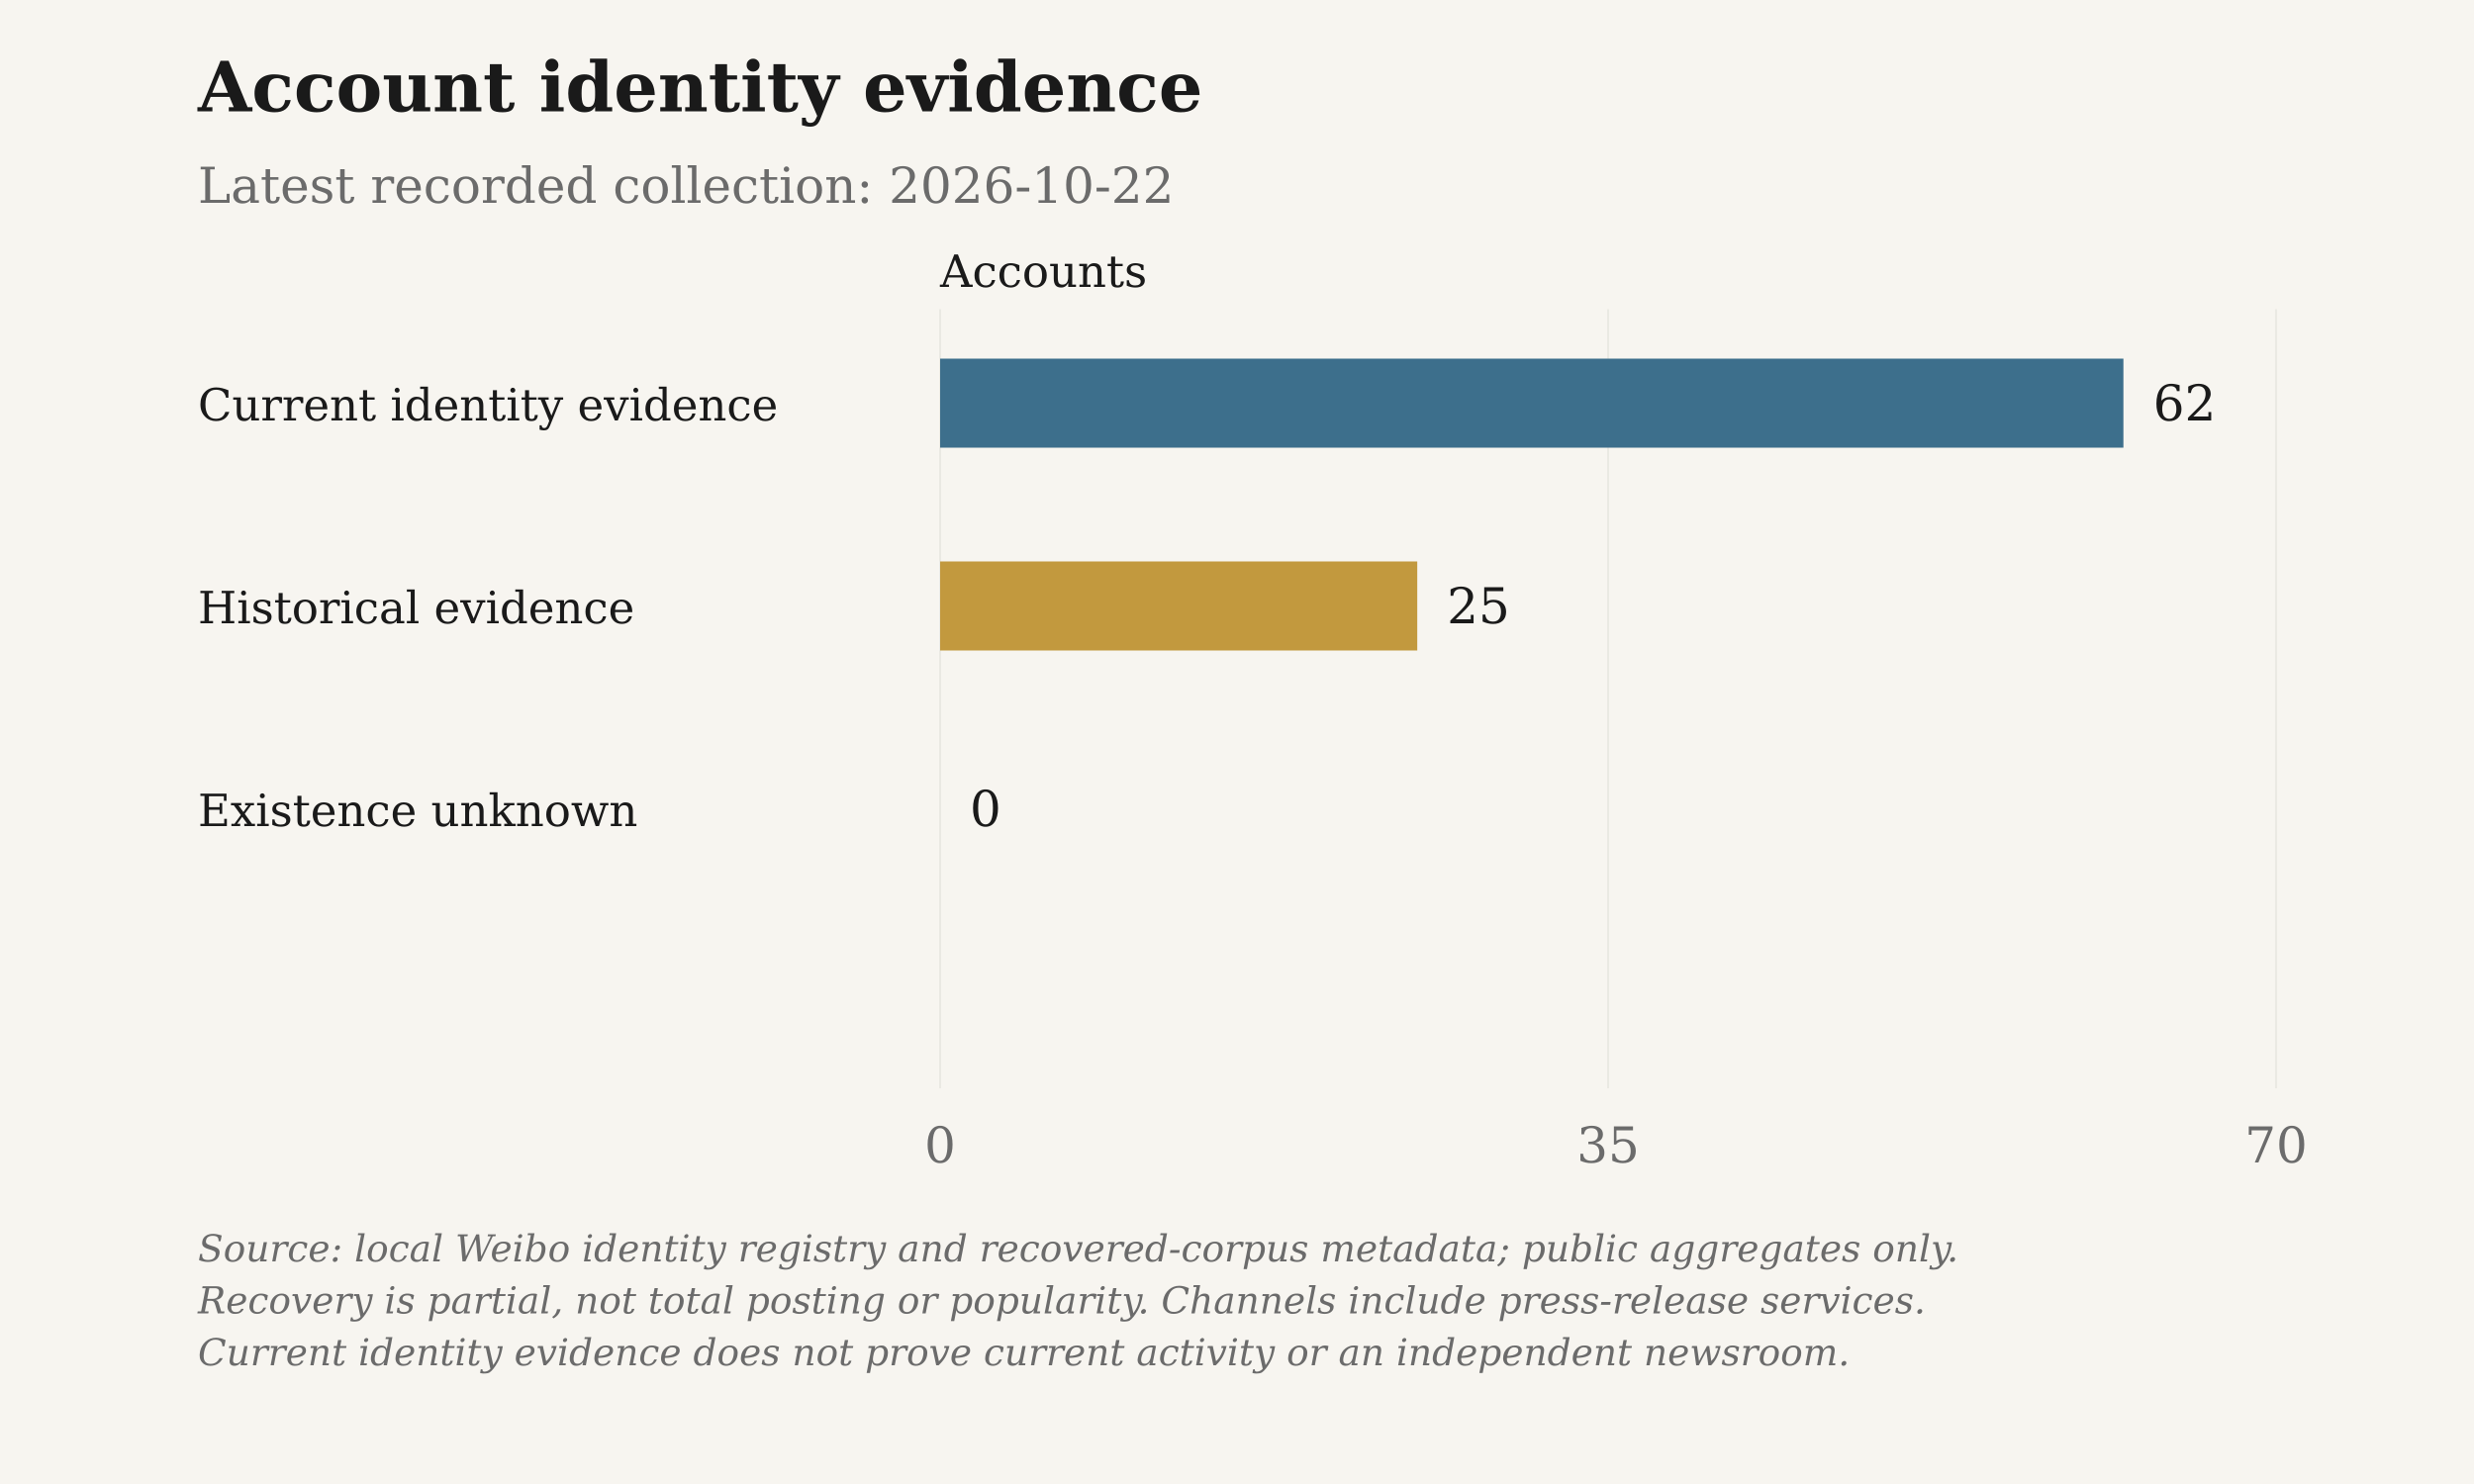
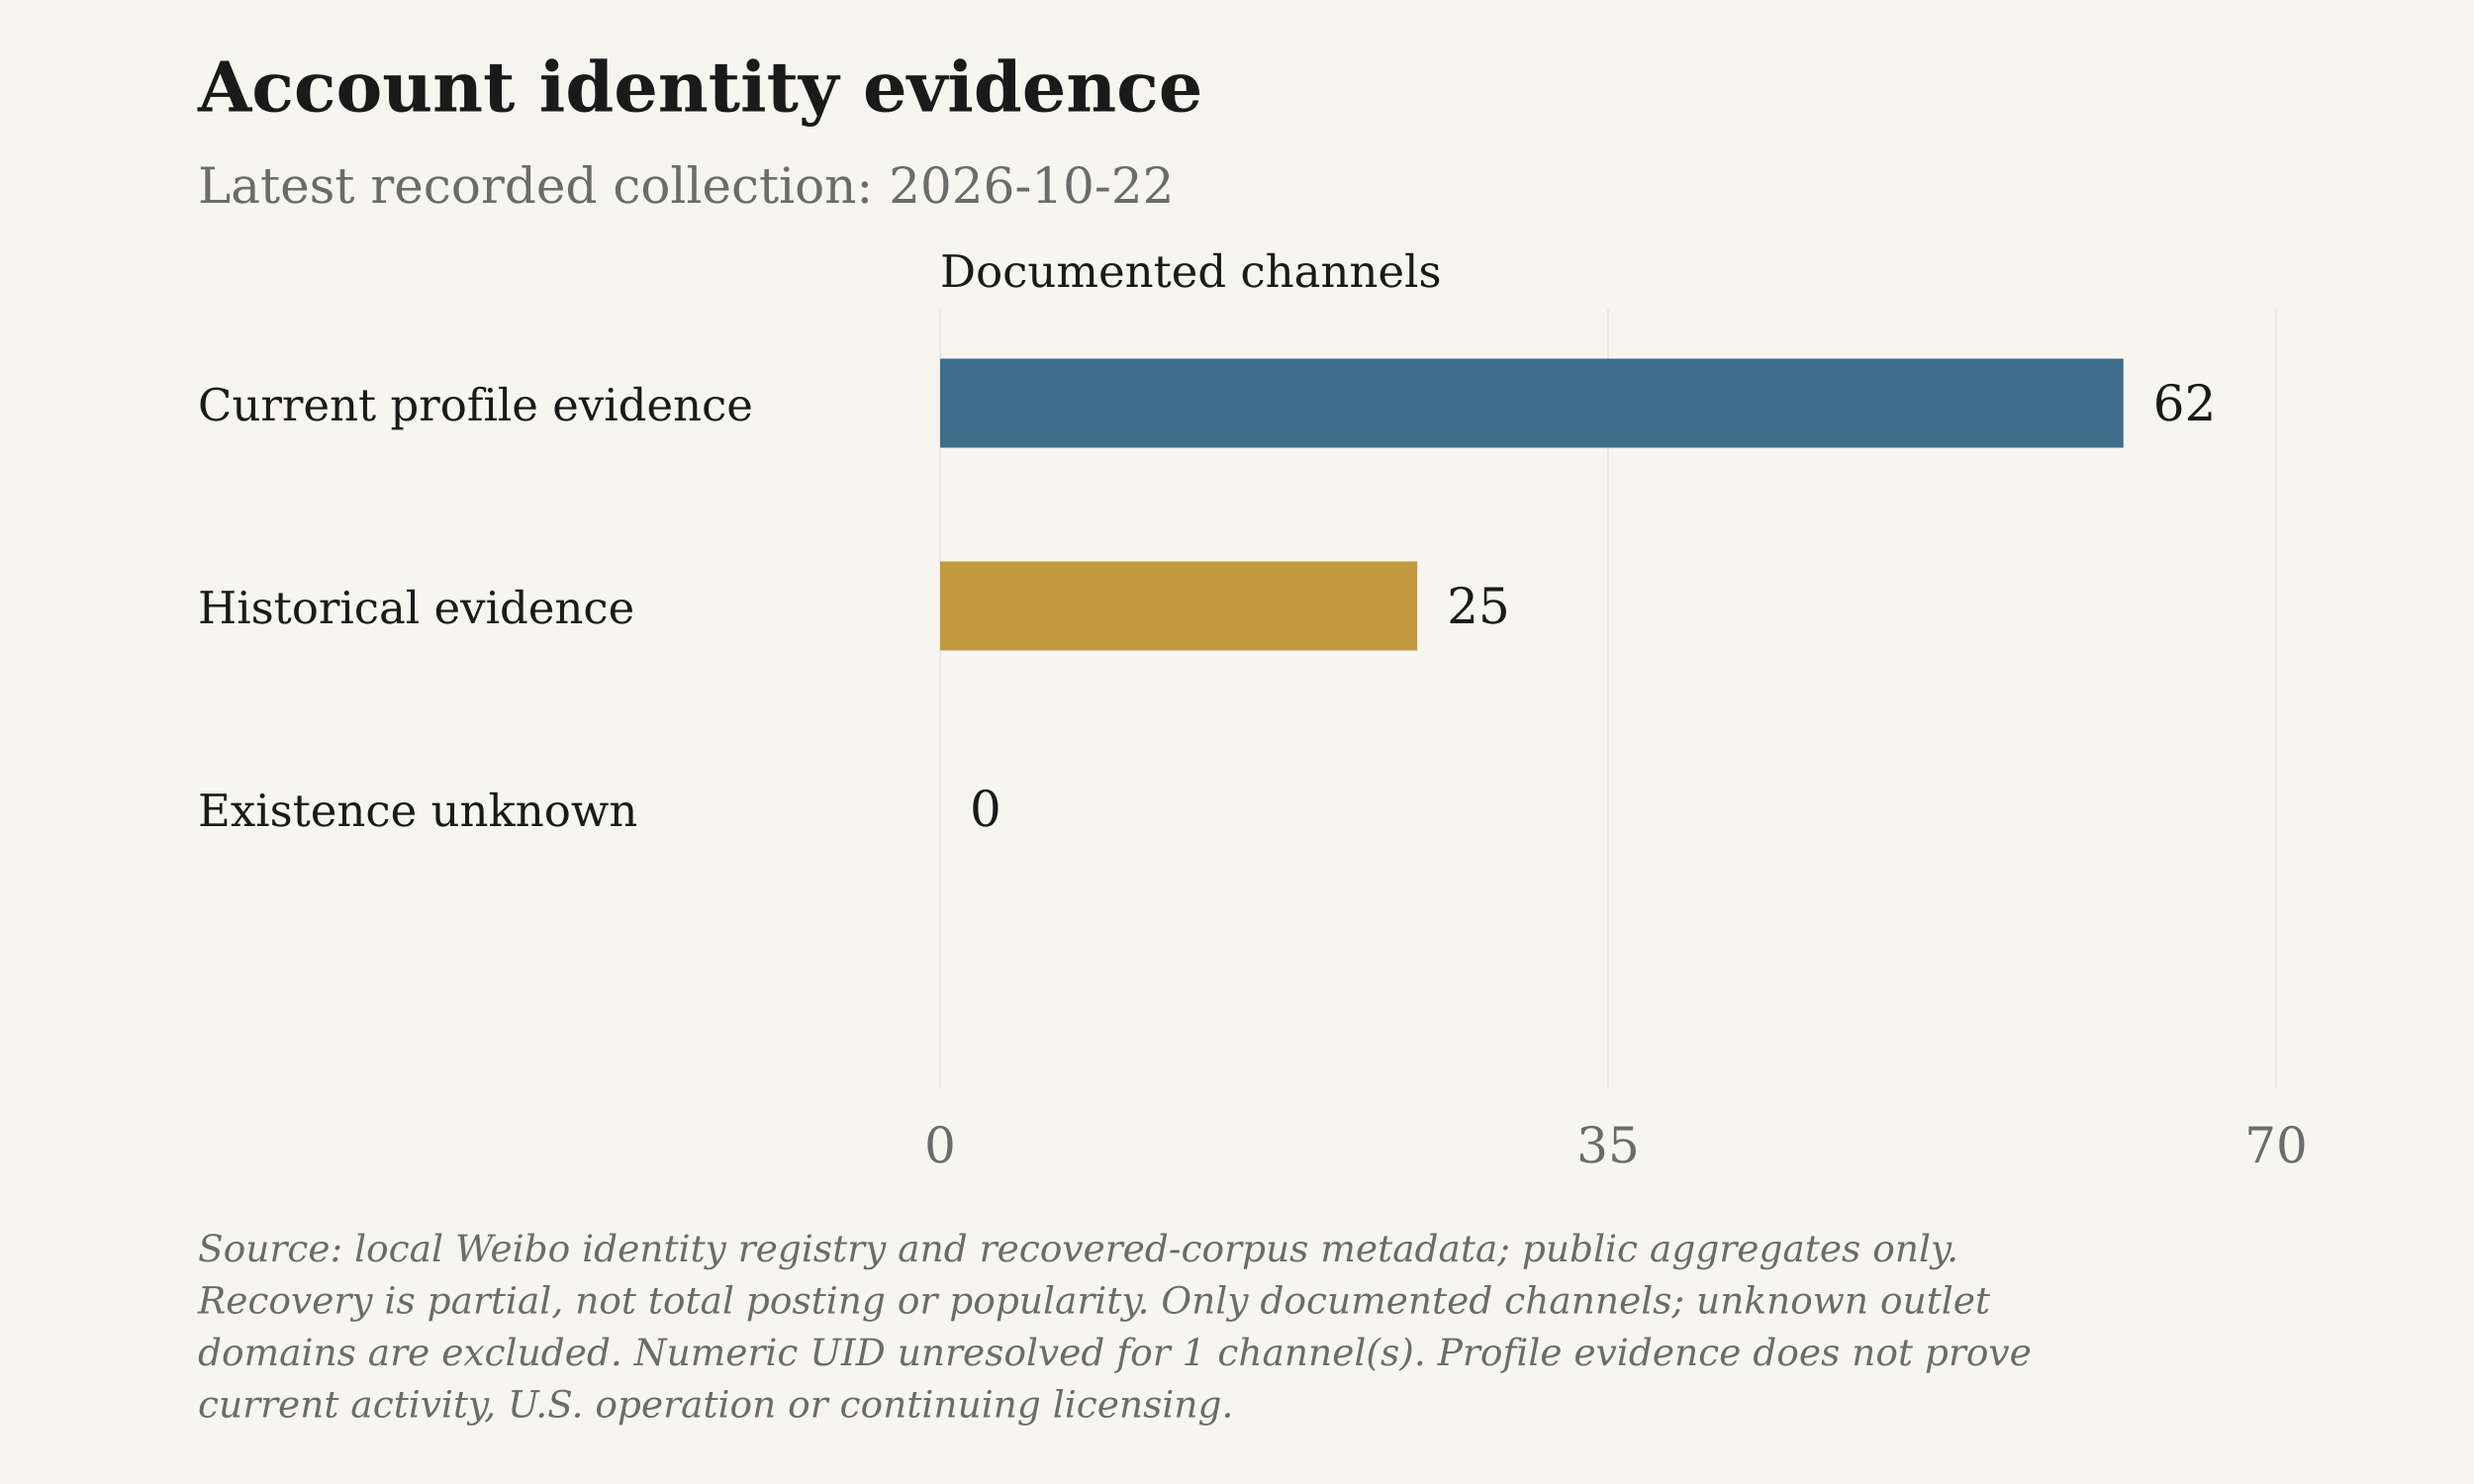
<svg xmlns="http://www.w3.org/2000/svg" viewBox="0 0 1000 600" role="img" aria-label="Account identity evidence">
  <rect class="chart-background" width="1000" height="600" fill="#F7F5F0" />
  <g font-family="DejaVu Serif, Georgia, 'Times New Roman', serif" font-size="20" fill="#6B6B6B">
    <text x="80" y="45" font-size="28" font-weight="bold" fill="#1A1A1A">Account identity evidence</text>
    <text x="80" y="82">Latest recorded collection: 2026-10-22</text>
-     <text class="axis-unit" x="380" y="116" font-size="18" fill="#1A1A1A">Accounts</text>
+     <text class="axis-unit" x="380" y="116" font-size="18" fill="#1A1A1A">Documented channels</text>
    <path d="M380.00 125V440" stroke="#D6D3CC" stroke-opacity=".6" stroke-width=".5" />
    <text x="380.00" y="470" text-anchor="middle">0</text>
    <path d="M650.00 125V440" stroke="#D6D3CC" stroke-opacity=".6" stroke-width=".5" />
    <text x="650.00" y="470" text-anchor="middle">35</text>
    <path d="M920.00 125V440" stroke="#D6D3CC" stroke-opacity=".6" stroke-width=".5" />
    <text x="920.00" y="470" text-anchor="middle">70</text>
-     <text x="80" y="170" font-size="18" fill="#1A1A1A">Current identity evidence</text>
-     <rect class="data-bar" data-label="Current identity evidence" data-value="62" x="380" y="145" width="478.29" height="36" fill="#3D6F8C" />
+     <text x="80" y="170" font-size="18" fill="#1A1A1A">Current profile evidence</text>
+     <rect class="data-bar" data-label="Current profile evidence" data-value="62" x="380" y="145" width="478.29" height="36" fill="#3D6F8C" />
    <text x="870.29" y="170" fill="#1A1A1A">62</text>
    <text x="80" y="252" font-size="18" fill="#1A1A1A">Historical evidence</text>
    <rect class="data-bar" data-label="Historical evidence" data-value="25" x="380" y="227" width="192.86" height="36" fill="#C2993E" />
    <text x="584.86" y="252" fill="#1A1A1A">25</text>
    <text x="80" y="334" font-size="18" fill="#1A1A1A">Existence unknown</text>
    <rect class="data-bar" data-label="Existence unknown" data-value="0" x="380" y="309" width="0.00" height="36" fill="#6B6B6B" />
    <text x="392.00" y="334" fill="#1A1A1A">0</text>
    <text class="figure-source" x="80" y="510" font-size="15" font-style="italic">Source: local Weibo identity registry and recovered-corpus metadata; public aggregates only.</text>
-     <text class="figure-source" x="80" y="531" font-size="15" font-style="italic">Recovery is partial, not total posting or popularity. Channels include press-release services.</text>
-     <text class="figure-source" x="80" y="552" font-size="15" font-style="italic">Current identity evidence does not prove current activity or an independent newsroom.</text>
+     <text class="figure-source" x="80" y="531" font-size="15" font-style="italic">Recovery is partial, not total posting or popularity. Only documented channels; unknown outlet</text>
+     <text class="figure-source" x="80" y="552" font-size="15" font-style="italic">domains are excluded. Numeric UID unresolved for 1 channel(s). Profile evidence does not prove</text>
+     <text class="figure-source" x="80" y="573" font-size="15" font-style="italic">current activity, U.S. operation or continuing licensing.</text>
  </g>
</svg>
